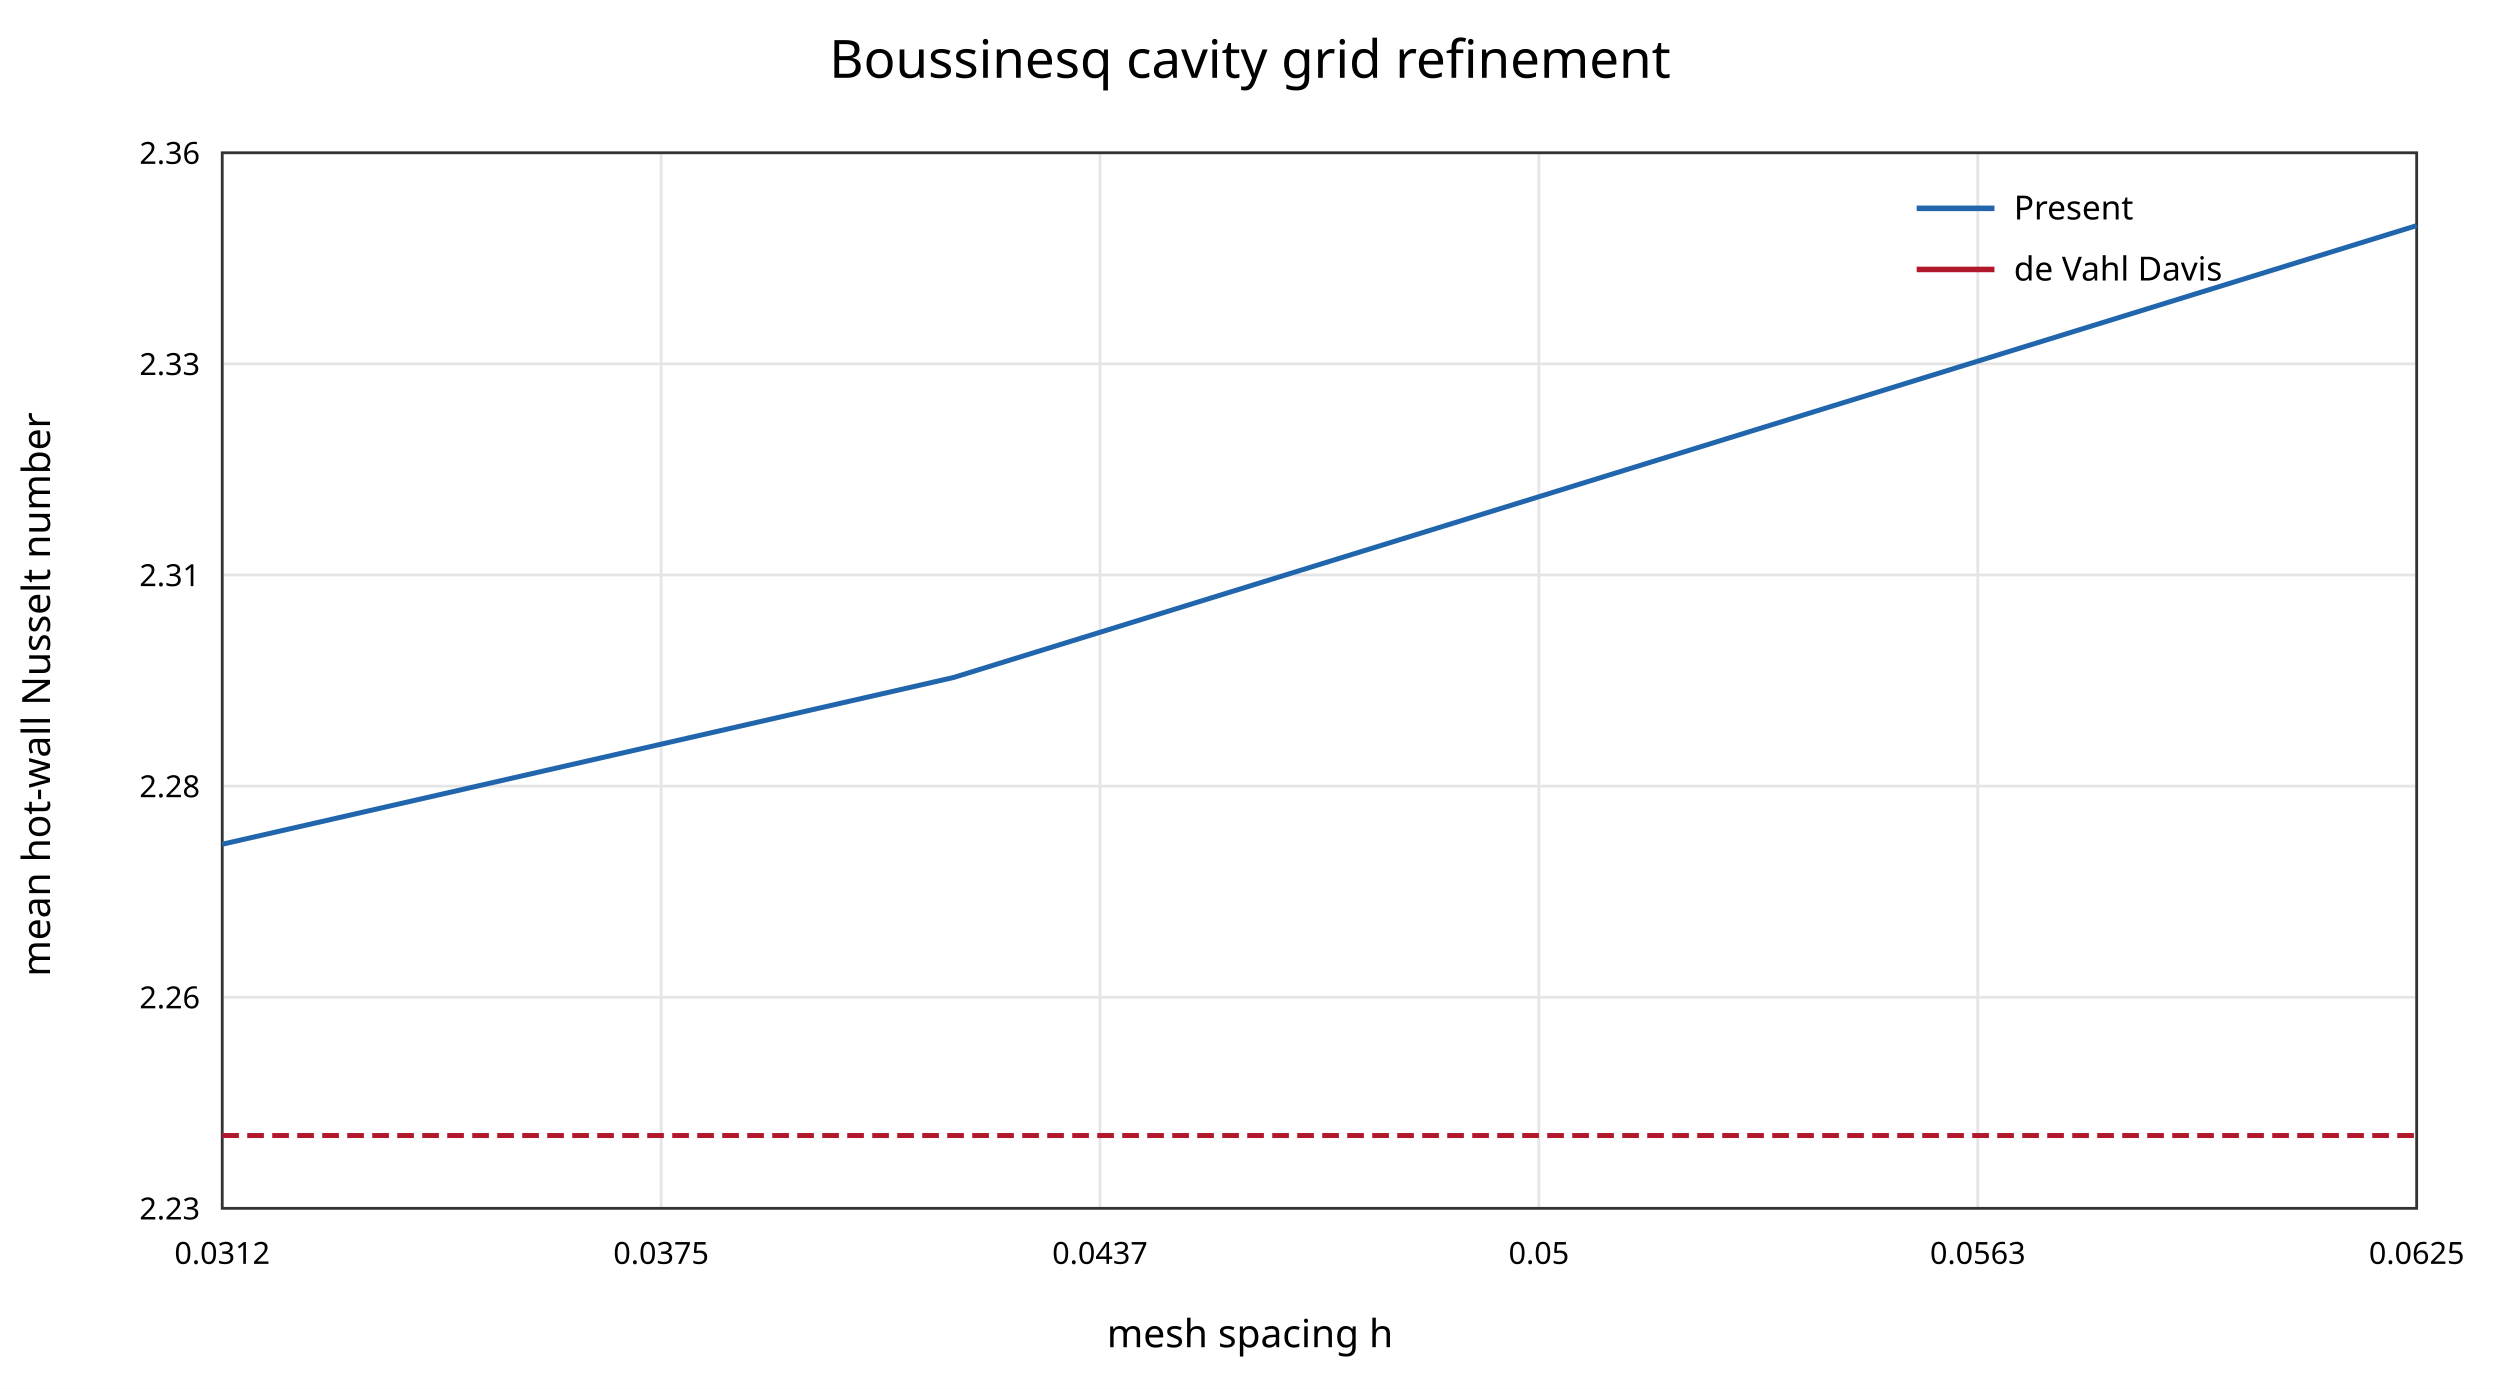
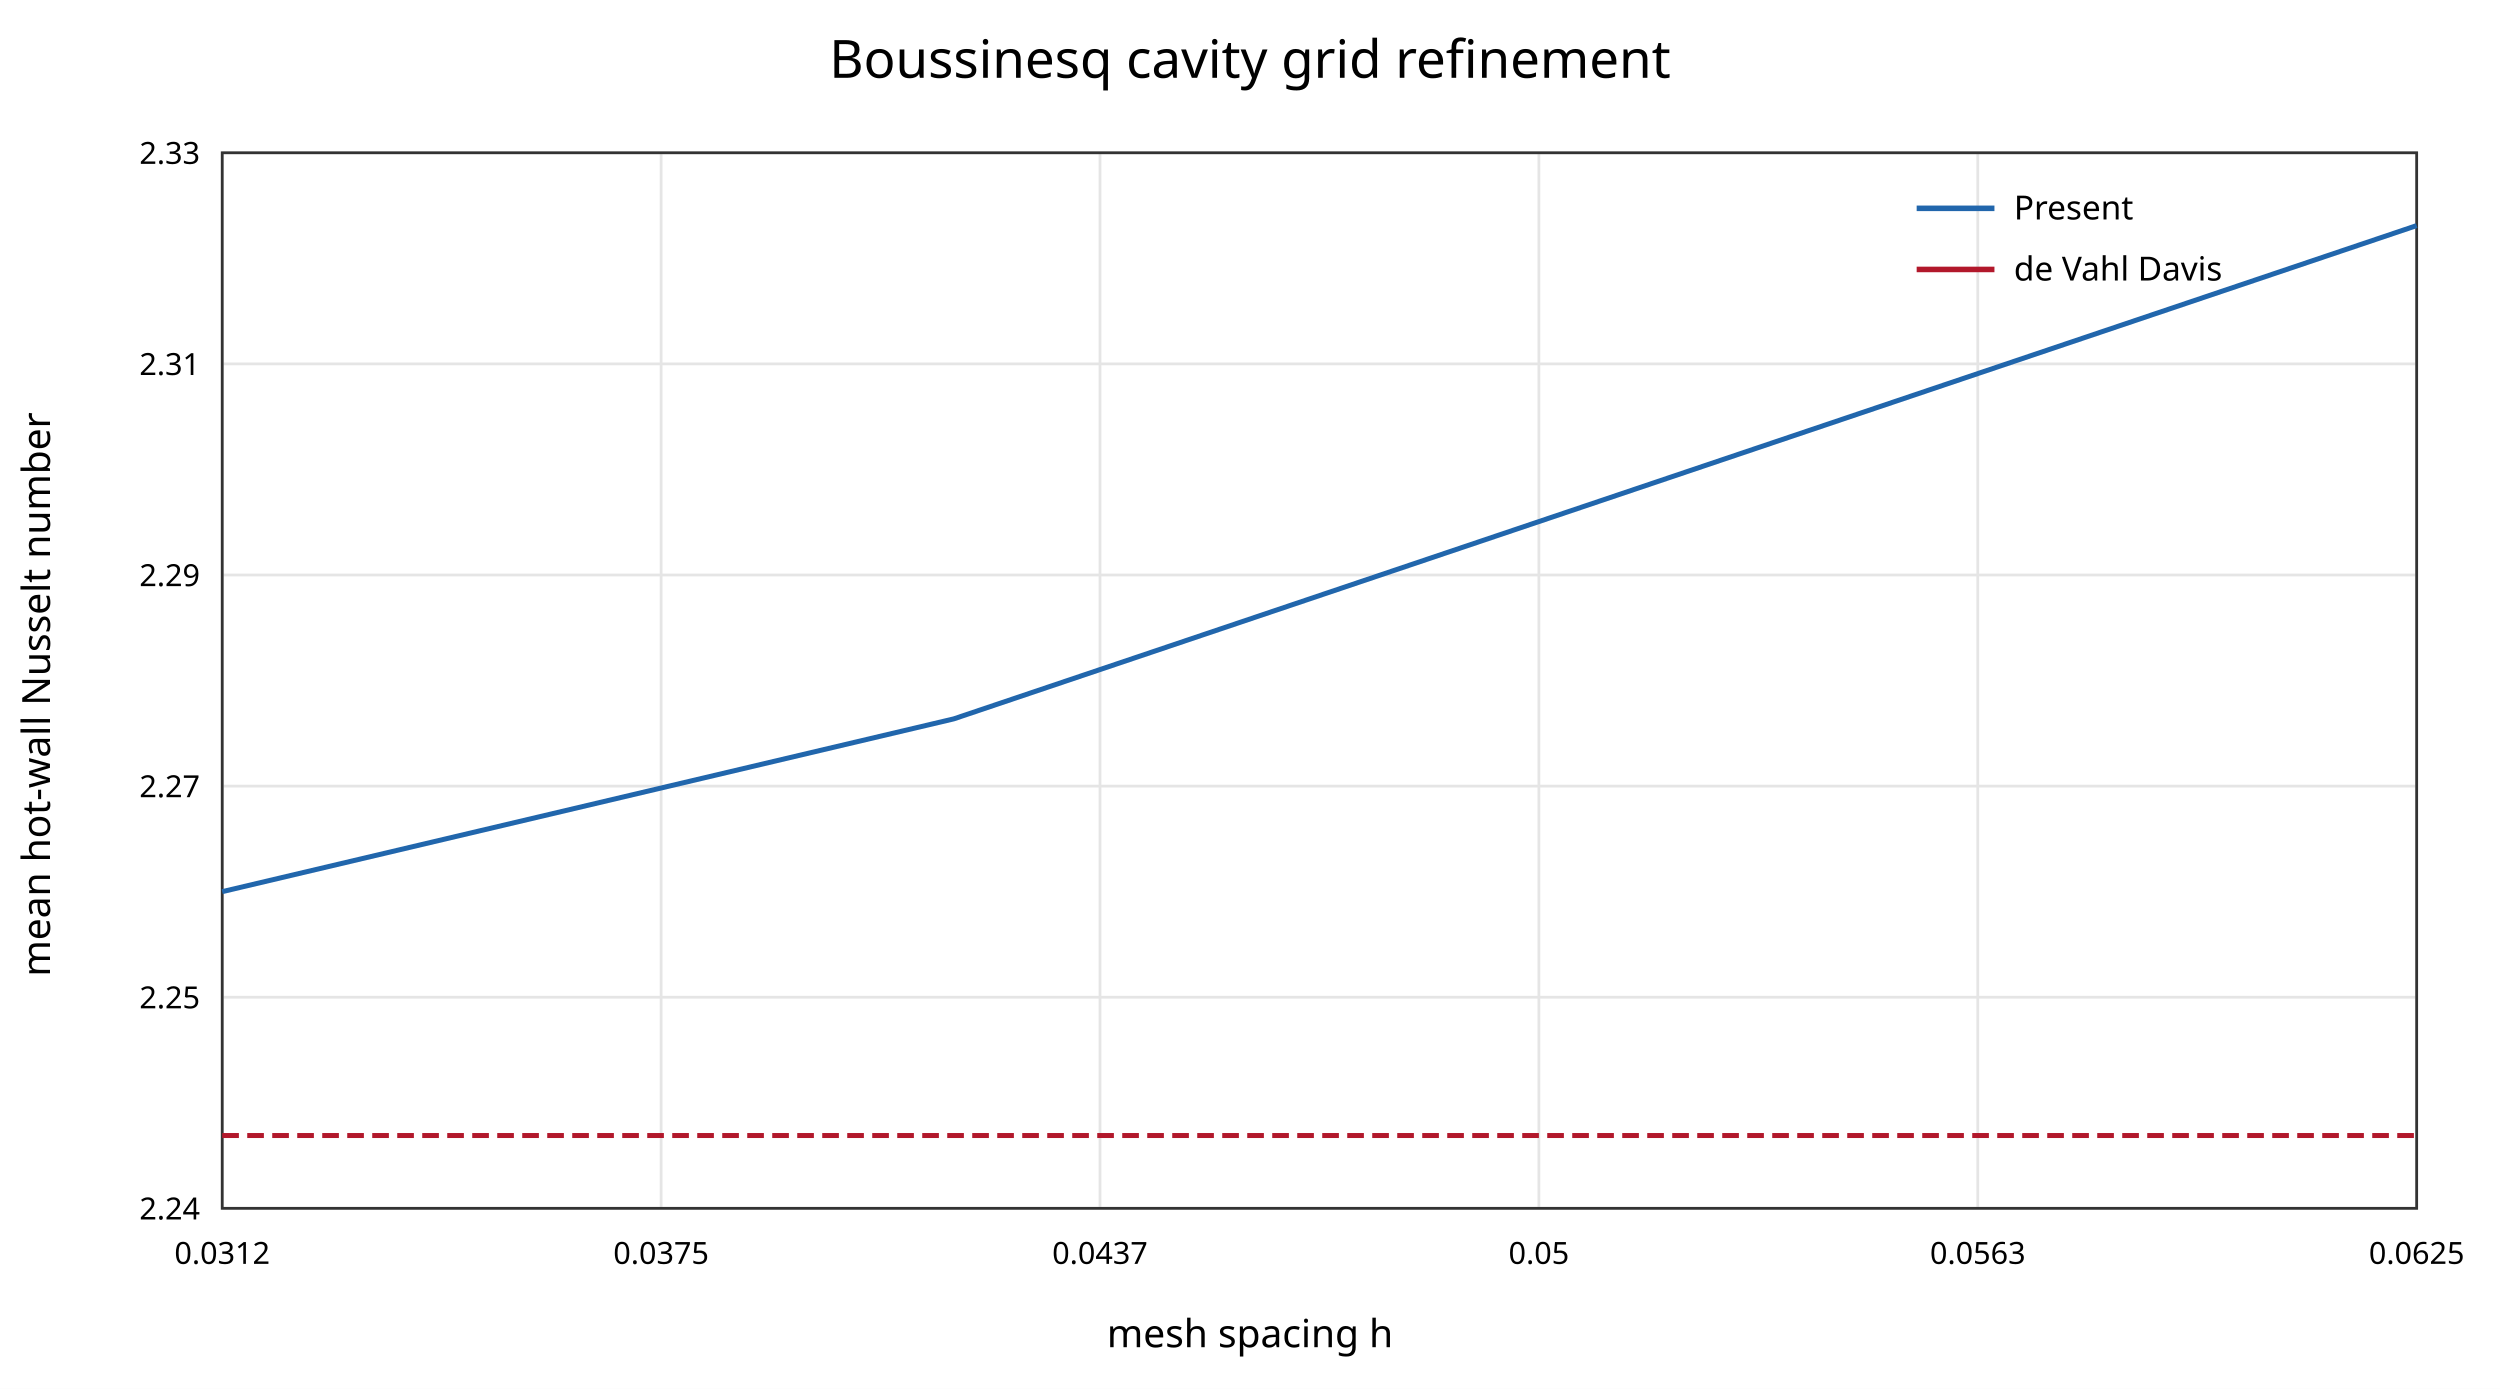
<svg xmlns="http://www.w3.org/2000/svg" width="900" height="500" viewBox="0 0 900 500">
  <rect width="100%" height="100%" fill="white" />
  <text x="450.0" y="28" text-anchor="middle" font-family="sans-serif" font-size="19">Boussinesq cavity grid refinement</text>
  <line x1="80.00" y1="55" x2="80.00" y2="435" stroke="#e5e5e5" />
  <line x1="80" y1="435.00" x2="870" y2="435.00" stroke="#e5e5e5" />
  <text x="80.00" y="455" text-anchor="middle" font-family="sans-serif" font-size="11">0.0312</text>
-   <text x="72" y="439.00" text-anchor="end" font-family="sans-serif" font-size="11">2.23</text>
+   <text x="72" y="439.00" text-anchor="end" font-family="sans-serif" font-size="11">2.24</text>
  <line x1="238.00" y1="55" x2="238.00" y2="435" stroke="#e5e5e5" />
  <line x1="80" y1="359.00" x2="870" y2="359.00" stroke="#e5e5e5" />
  <text x="238.00" y="455" text-anchor="middle" font-family="sans-serif" font-size="11">0.0375</text>
-   <text x="72" y="363.00" text-anchor="end" font-family="sans-serif" font-size="11">2.26</text>
+   <text x="72" y="363.00" text-anchor="end" font-family="sans-serif" font-size="11">2.25</text>
  <line x1="396.00" y1="55" x2="396.00" y2="435" stroke="#e5e5e5" />
  <line x1="80" y1="283.00" x2="870" y2="283.00" stroke="#e5e5e5" />
  <text x="396.00" y="455" text-anchor="middle" font-family="sans-serif" font-size="11">0.0437</text>
-   <text x="72" y="287.00" text-anchor="end" font-family="sans-serif" font-size="11">2.28</text>
+   <text x="72" y="287.00" text-anchor="end" font-family="sans-serif" font-size="11">2.27</text>
  <line x1="554.00" y1="55" x2="554.00" y2="435" stroke="#e5e5e5" />
  <line x1="80" y1="207.00" x2="870" y2="207.00" stroke="#e5e5e5" />
  <text x="554.00" y="455" text-anchor="middle" font-family="sans-serif" font-size="11">0.05</text>
-   <text x="72" y="211.00" text-anchor="end" font-family="sans-serif" font-size="11">2.31</text>
+   <text x="72" y="211.00" text-anchor="end" font-family="sans-serif" font-size="11">2.29</text>
  <line x1="712.00" y1="55" x2="712.00" y2="435" stroke="#e5e5e5" />
  <line x1="80" y1="131.00" x2="870" y2="131.00" stroke="#e5e5e5" />
  <text x="712.00" y="455" text-anchor="middle" font-family="sans-serif" font-size="11">0.0563</text>
-   <text x="72" y="135.00" text-anchor="end" font-family="sans-serif" font-size="11">2.33</text>
+   <text x="72" y="135.00" text-anchor="end" font-family="sans-serif" font-size="11">2.31</text>
  <line x1="870.00" y1="55" x2="870.00" y2="435" stroke="#e5e5e5" />
  <line x1="80" y1="55.00" x2="870" y2="55.00" stroke="#e5e5e5" />
  <text x="870.00" y="455" text-anchor="middle" font-family="sans-serif" font-size="11">0.0625</text>
-   <text x="72" y="59.00" text-anchor="end" font-family="sans-serif" font-size="11">2.36</text>
+   <text x="72" y="59.00" text-anchor="end" font-family="sans-serif" font-size="11">2.33</text>
  <rect x="80" y="55" width="790" height="380" fill="none" stroke="#333" />
-   <polyline points="80.00,303.92 343.33,243.88 870.00,81.21" fill="none" stroke="#2166ac" stroke-width="1.8" />
+   <polyline points="80.00,320.99 343.33,258.80 870.00,81.21" fill="none" stroke="#2166ac" stroke-width="1.8" />
  <polyline points="80.00,408.79 343.33,408.79 870.00,408.79" fill="none" stroke="#b2182b" stroke-width="1.8" stroke-dasharray="6 3" />
  <text x="450.0" y="485" text-anchor="middle" font-family="sans-serif" font-size="14">mesh spacing h</text>
  <text x="18" y="250.0" text-anchor="middle" transform="rotate(-90 18 250.0)" font-family="sans-serif" font-size="14">mean hot-wall Nusselt number</text>
  <line x1="690" y1="75" x2="718" y2="75" stroke="#2166ac" stroke-width="2" />
  <text x="725" y="79" font-family="sans-serif" font-size="12">Present</text>
  <line x1="690" y1="97" x2="718" y2="97" stroke="#b2182b" stroke-width="2" />
  <text x="725" y="101" font-family="sans-serif" font-size="12">de Vahl Davis</text>
</svg>
